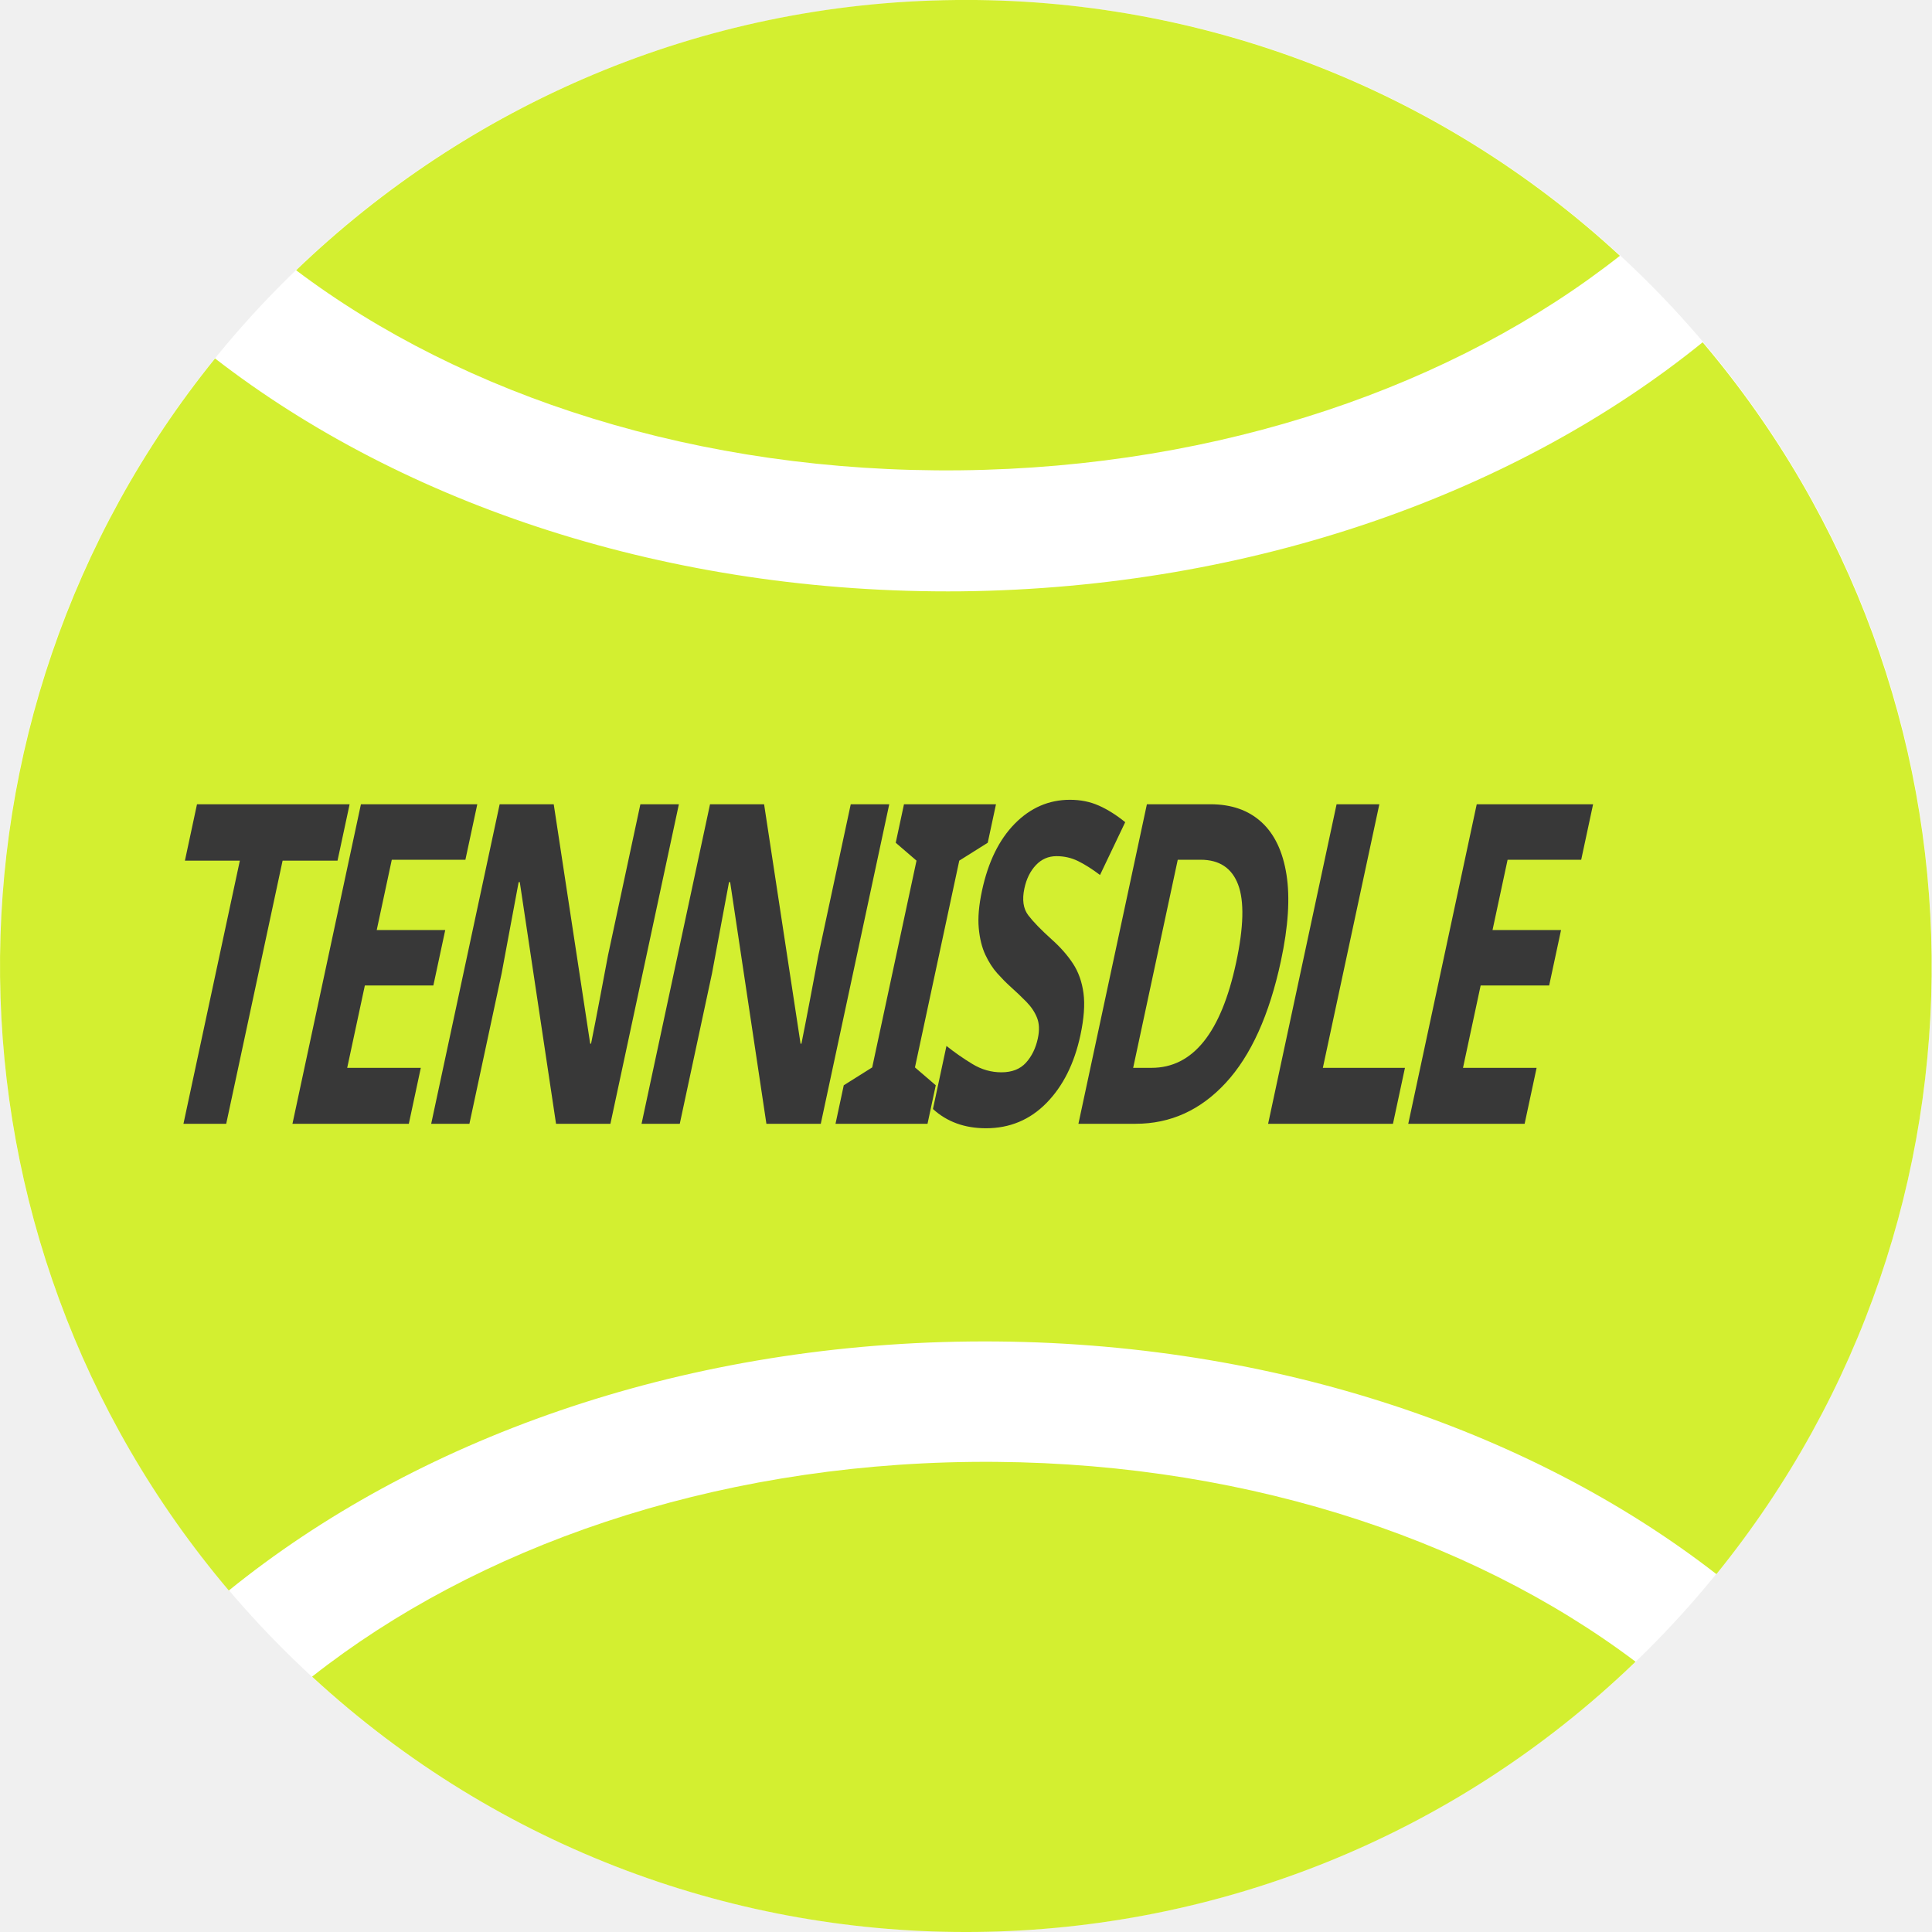
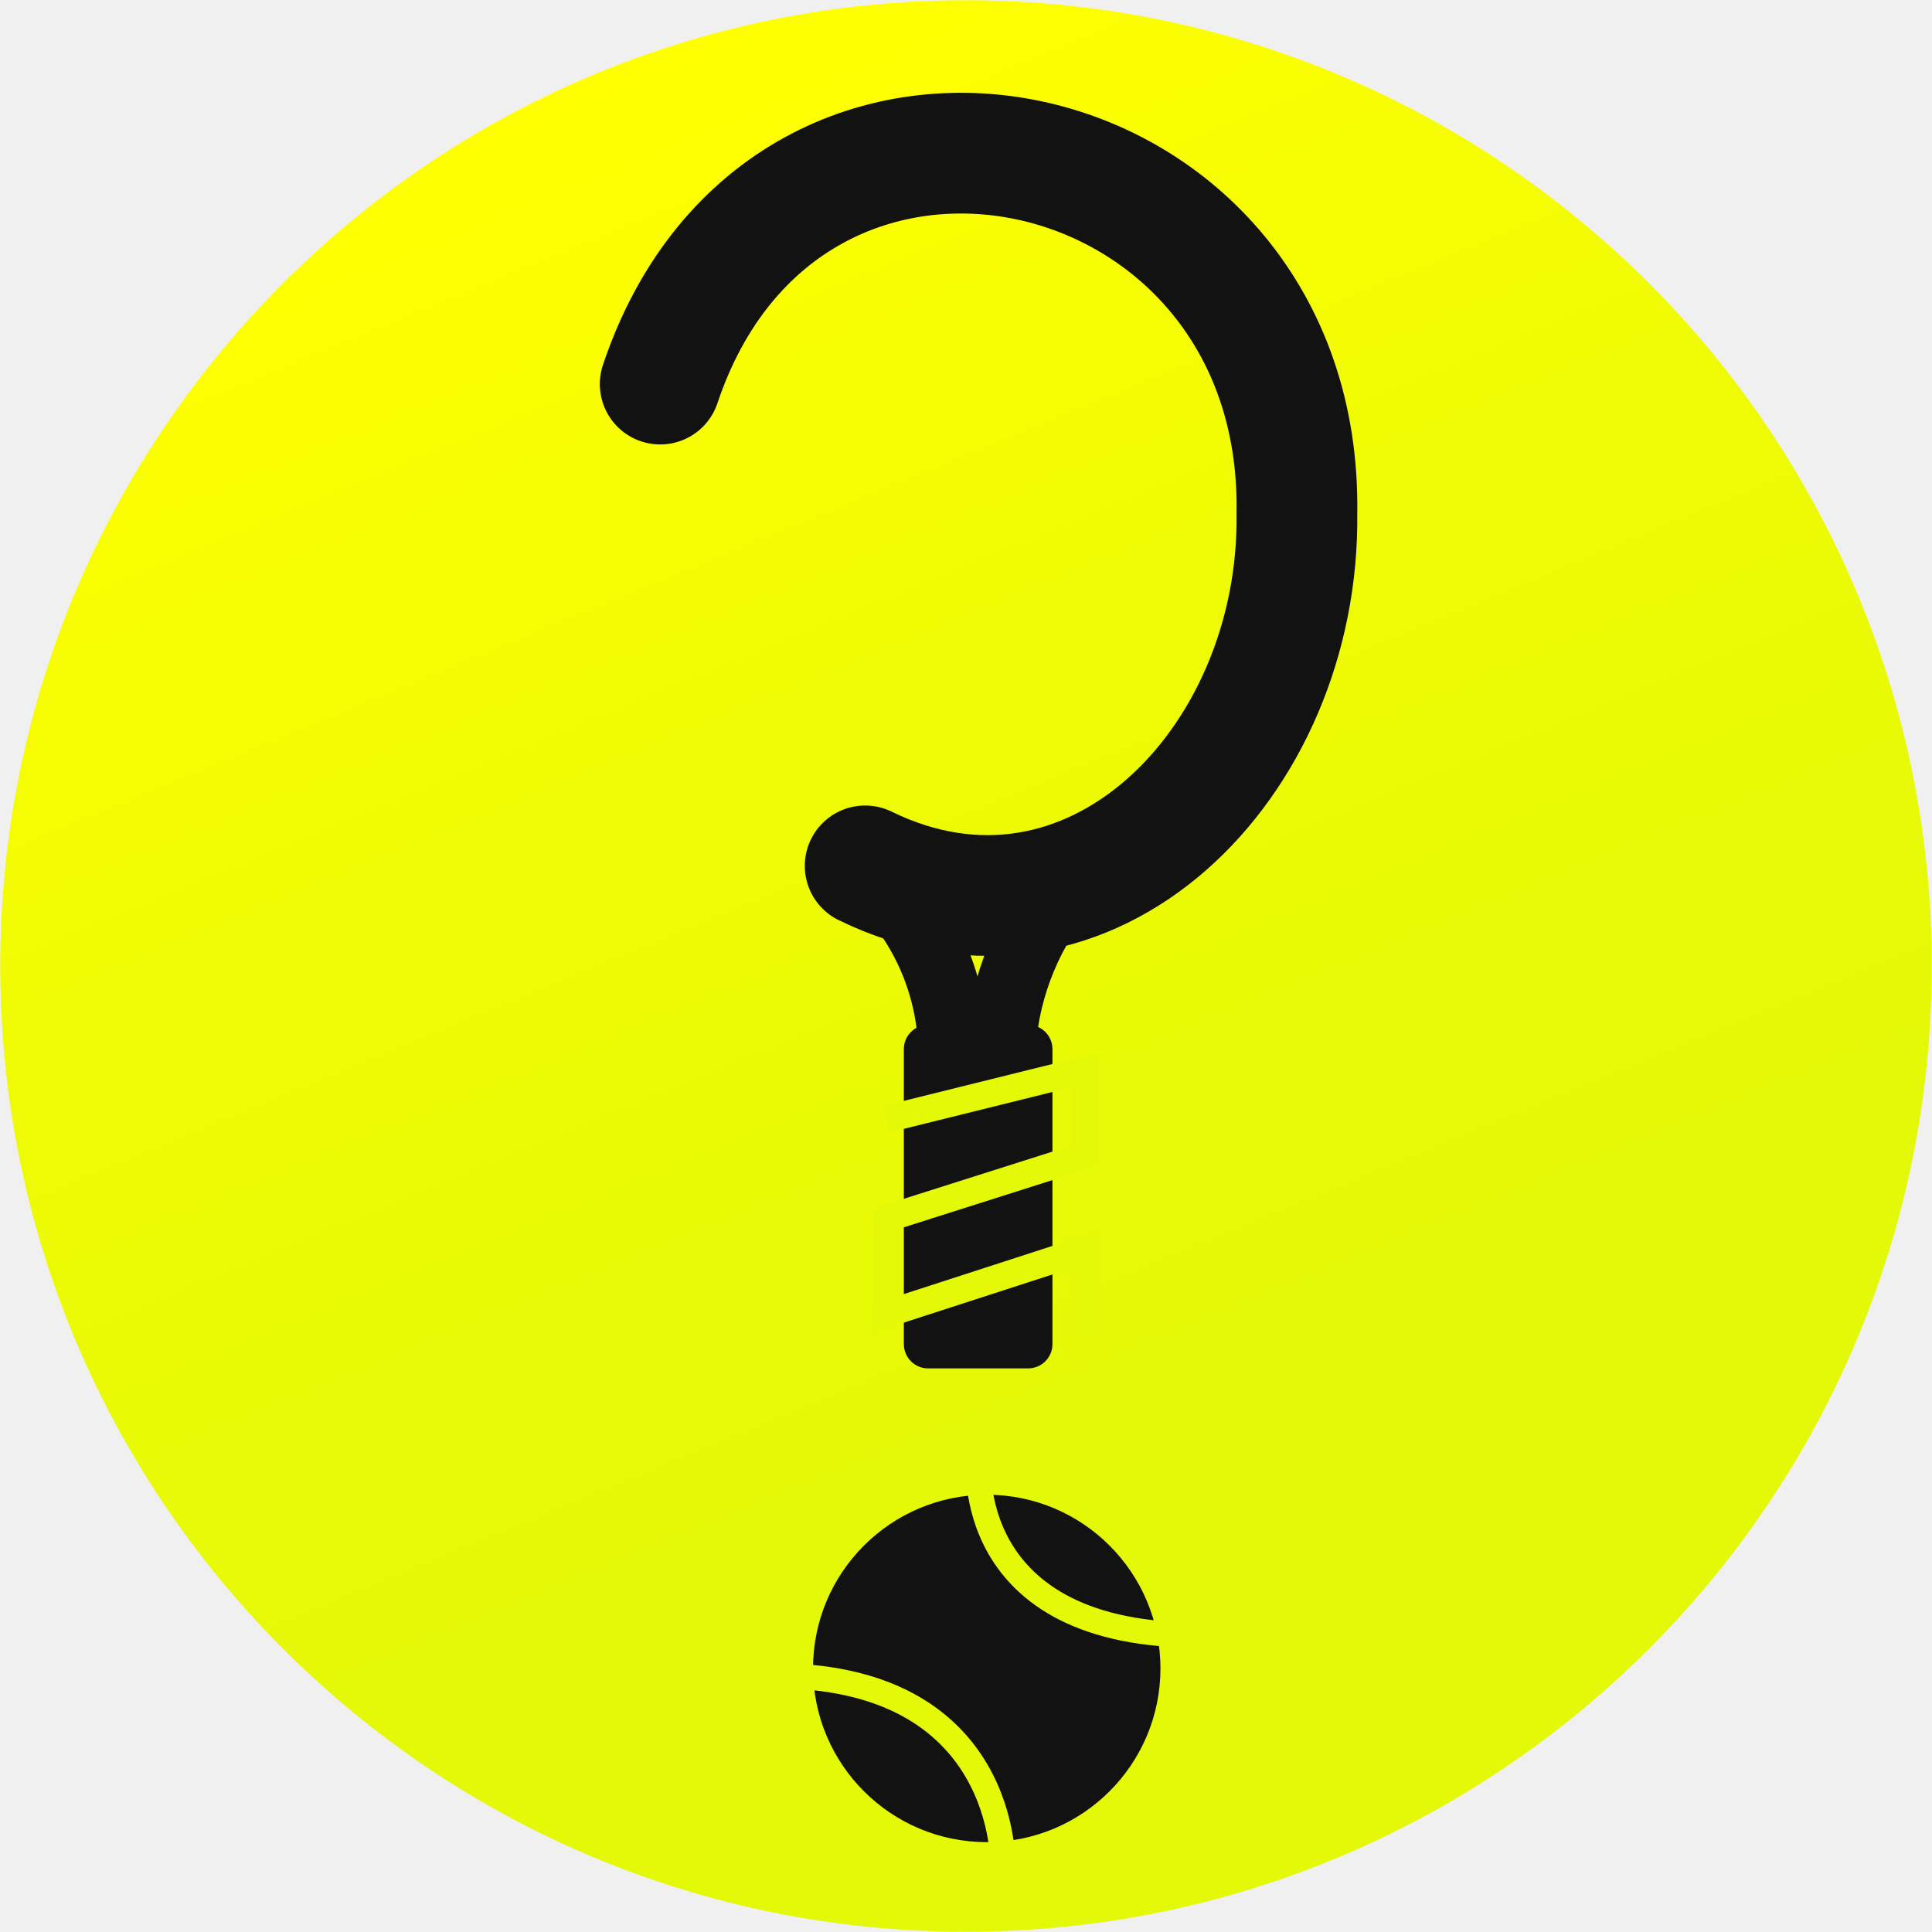
- <svg xmlns="http://www.w3.org/2000/svg" id="Capa_1" data-name="Capa 1" viewBox="0 0 800.54 800.68">
+ <svg xmlns="http://www.w3.org/2000/svg" viewBox="0 0 1920.5 1920.5">
  <defs>
-     <style>.cls-1{fill:#fff;}.cls-2{fill:#d3ef30;}.cls-3{isolation:isolate;font-size:189.25px;fill:#383838;font-family:Lexend-ExtraBold, Lexend;font-weight:800;letter-spacing:-0.07em;}</style>
+     <style>.cls-1{fill:url(#linear-gradient);}.cls-2,.cls-3,.cls-5,.cls-6{fill:none;stroke-miterlimit:10;}.cls-2,.cls-3{stroke:#121212;}.cls-2{stroke-linecap:round;stroke-width:120px;}.cls-3{stroke-width:70px;}.cls-4{fill:#121212;}.cls-5,.cls-6{stroke:#e3f907;}.cls-5{stroke-width:27px;}.cls-6{stroke-width:25px;}</style>
+     <linearGradient id="linear-gradient" y1="960" x2="1920" y2="960" gradientTransform="translate(1481.7 -293.26) rotate(67.59)" gradientUnits="userSpaceOnUse">
+       <stop offset="0" stop-color="#ff0" />
+       <stop offset="0.41" stop-color="#edfb04" />
+       <stop offset="0.77" stop-color="#e3f907" />
+     </linearGradient>
  </defs>
-   <circle class="cls-1" cx="400.27" cy="400.3" r="400.27" />
-   <path class="cls-2" d="M89.13,148.55C-31.82,298-29.43,512.4,94.83,659.15c76.9-62.3,185.8-101.9,307.1-103.2s231.3,35.8,309.4,96.4C832.4,502.94,830,288.52,705.63,141.85c-76.7,62.1-185.8,101.8-307.1,103.2C277.33,246.25,167.43,209.15,89.13,148.55Z" transform="translate(0 0.01)" />
-   <path class="cls-2" d="M671.33,106A399.12,399.12,0,0,0,395.83,0c-106.2,1.1-202.2,43.8-273.1,112,69.2,52.2,167.1,84.1,275.3,82.9S603.23,159.65,671.33,106Z" transform="translate(0 0.01)" />
-   <path class="cls-2" d="M129.33,694.85c155.64,143.46,396.13,140.74,548.5-6.2-69.1-52.1-166.9-84-275.2-82.8S197.33,641.25,129.33,694.85Z" transform="translate(0 0.01)" />
-   <text class="cls-3" transform="matrix(0.62, 0, -0.21, 0.98, 50.92, 465.73)">TENNISDLE</text>
+   <g id="Layer_1" data-name="Layer 1">
+     <circle class="cls-1" cx="960.25" cy="960.25" r="960" />
+   </g>
+   <g id="Layer_2" data-name="Layer 2">
+     <path class="cls-2" d="M656,381.55C781.35,7.53,1295.31,119.22,1288.94,510c3.27,250-206.72,459.2-429.18,350.48" transform="translate(0.25 0.25)" />
+     <path class="cls-3" d="M830.41,838.82c21,13.24,61.1,42.71,88.84,95.26a245.37,245.37,0,0,1,26.44,84.31c.6.86,6.72,273.29,23,272.74,9.79-.33,22.48-265.09,28.13-274.47a279.55,279.55,0,0,1,27.75-85.4,286.57,286.57,0,0,1,81.68-96.68" transform="translate(0.25 0.25)" />
+     <rect class="cls-4" x="898.45" y="1018.74" width="147.74" height="341.51" rx="24.17" />
+     <polyline class="cls-5" points="881.53 1112.41 1078.92 1063.46 1078.92 1148.51 881.53 1211.21 881.53 1306.05 1078.92 1242.07 1078.92 1324.62" />
+   </g>
+   <g id="Layer_3" data-name="Layer 3">
+     <circle class="cls-4" cx="980.87" cy="1658.5" r="172.67" />
+     <path class="cls-6" d="M996.71,1856s7.18-194-233.84-190.48" transform="translate(0.25 0.25)" />
+     <path class="cls-6" d="M972.61,1449.81s-19.21,177.87,223.16,175.34" transform="translate(0.25 0.25)" />
+   </g>
</svg>
